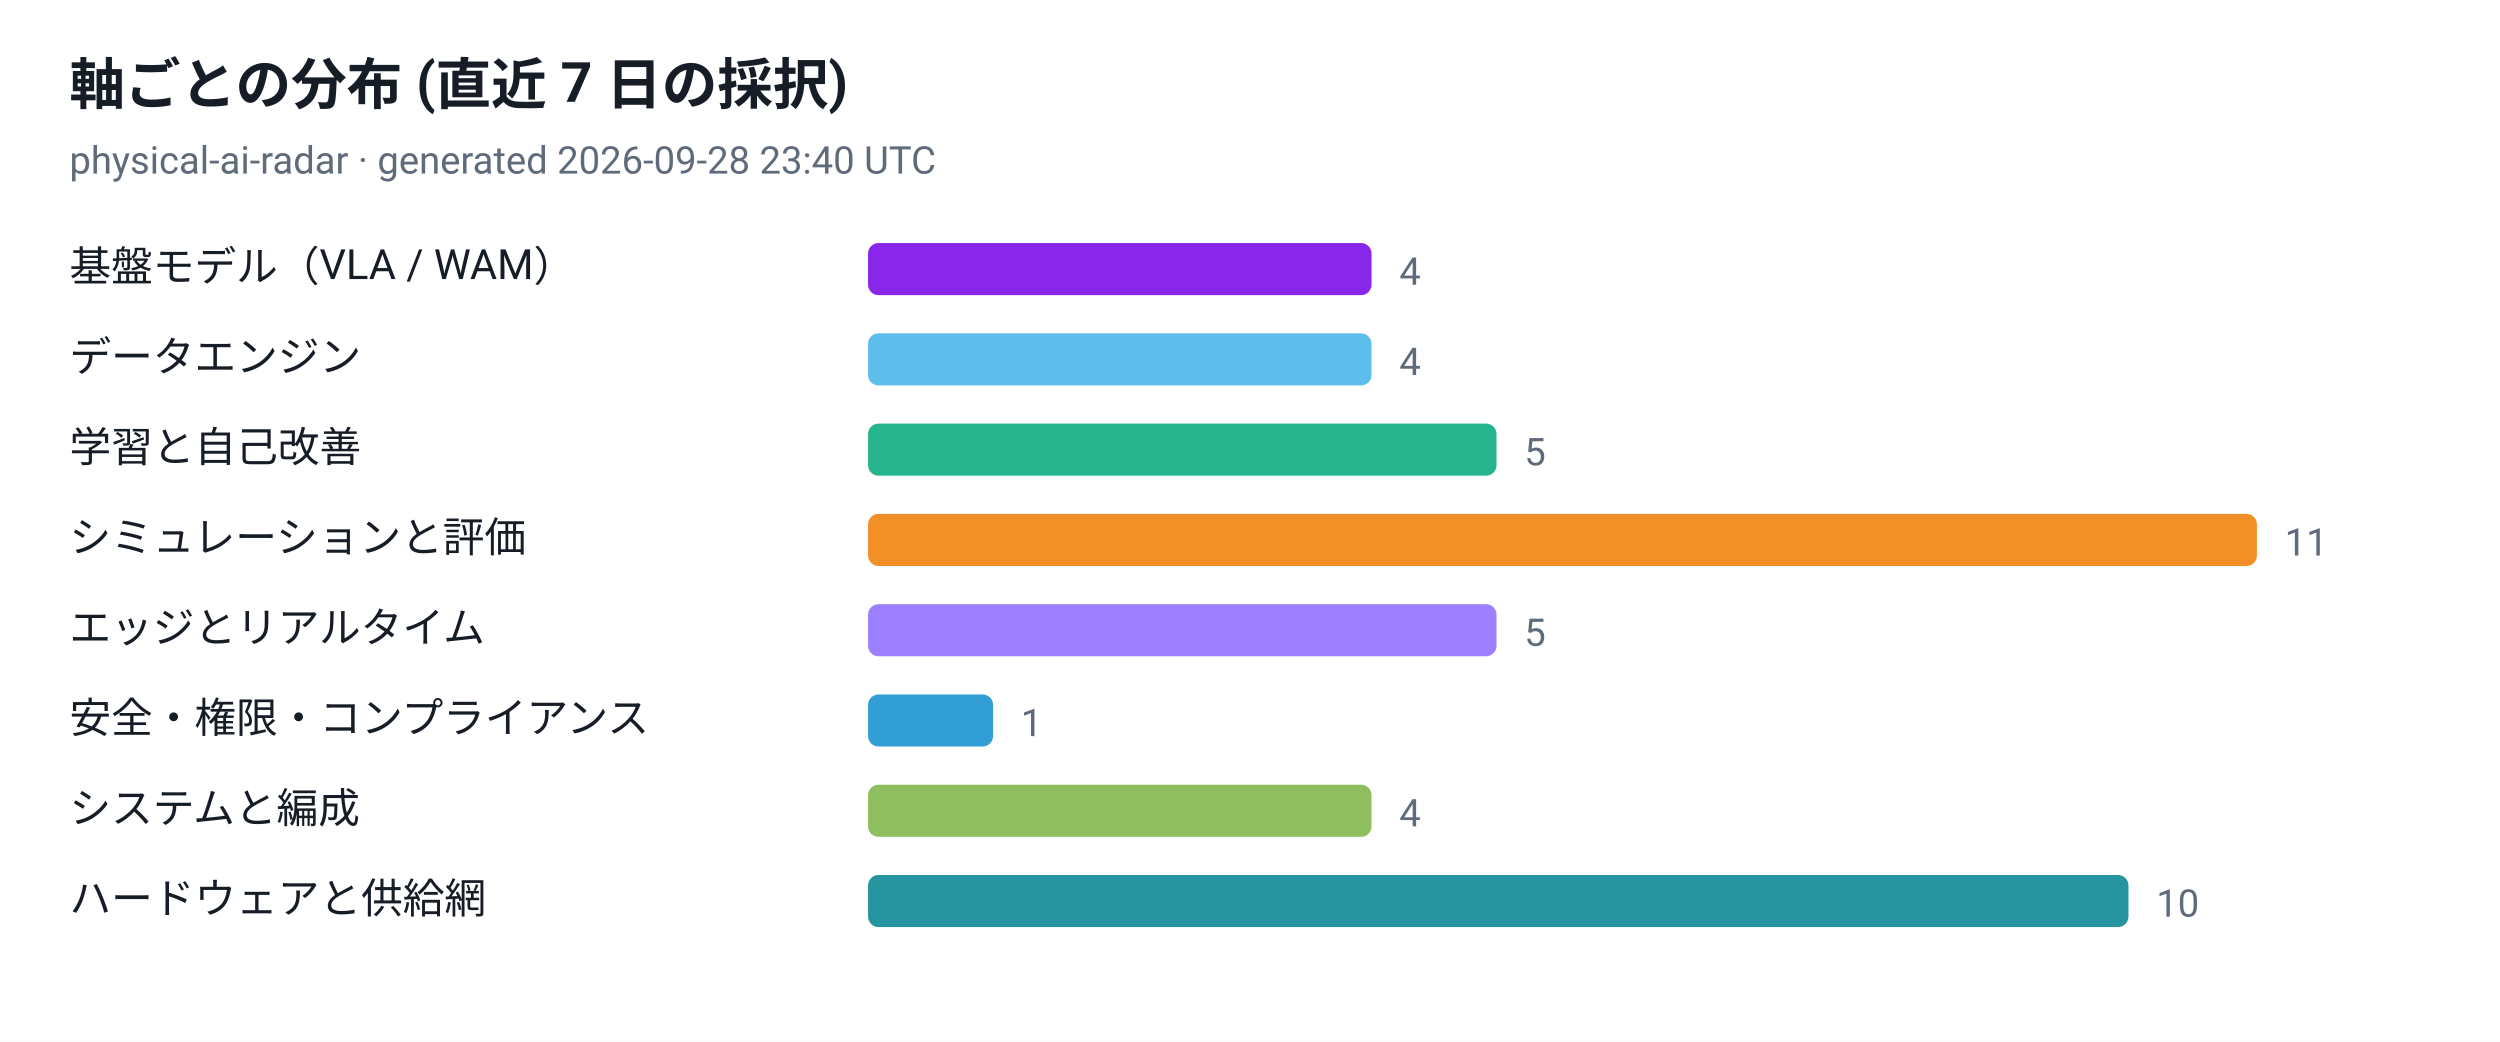
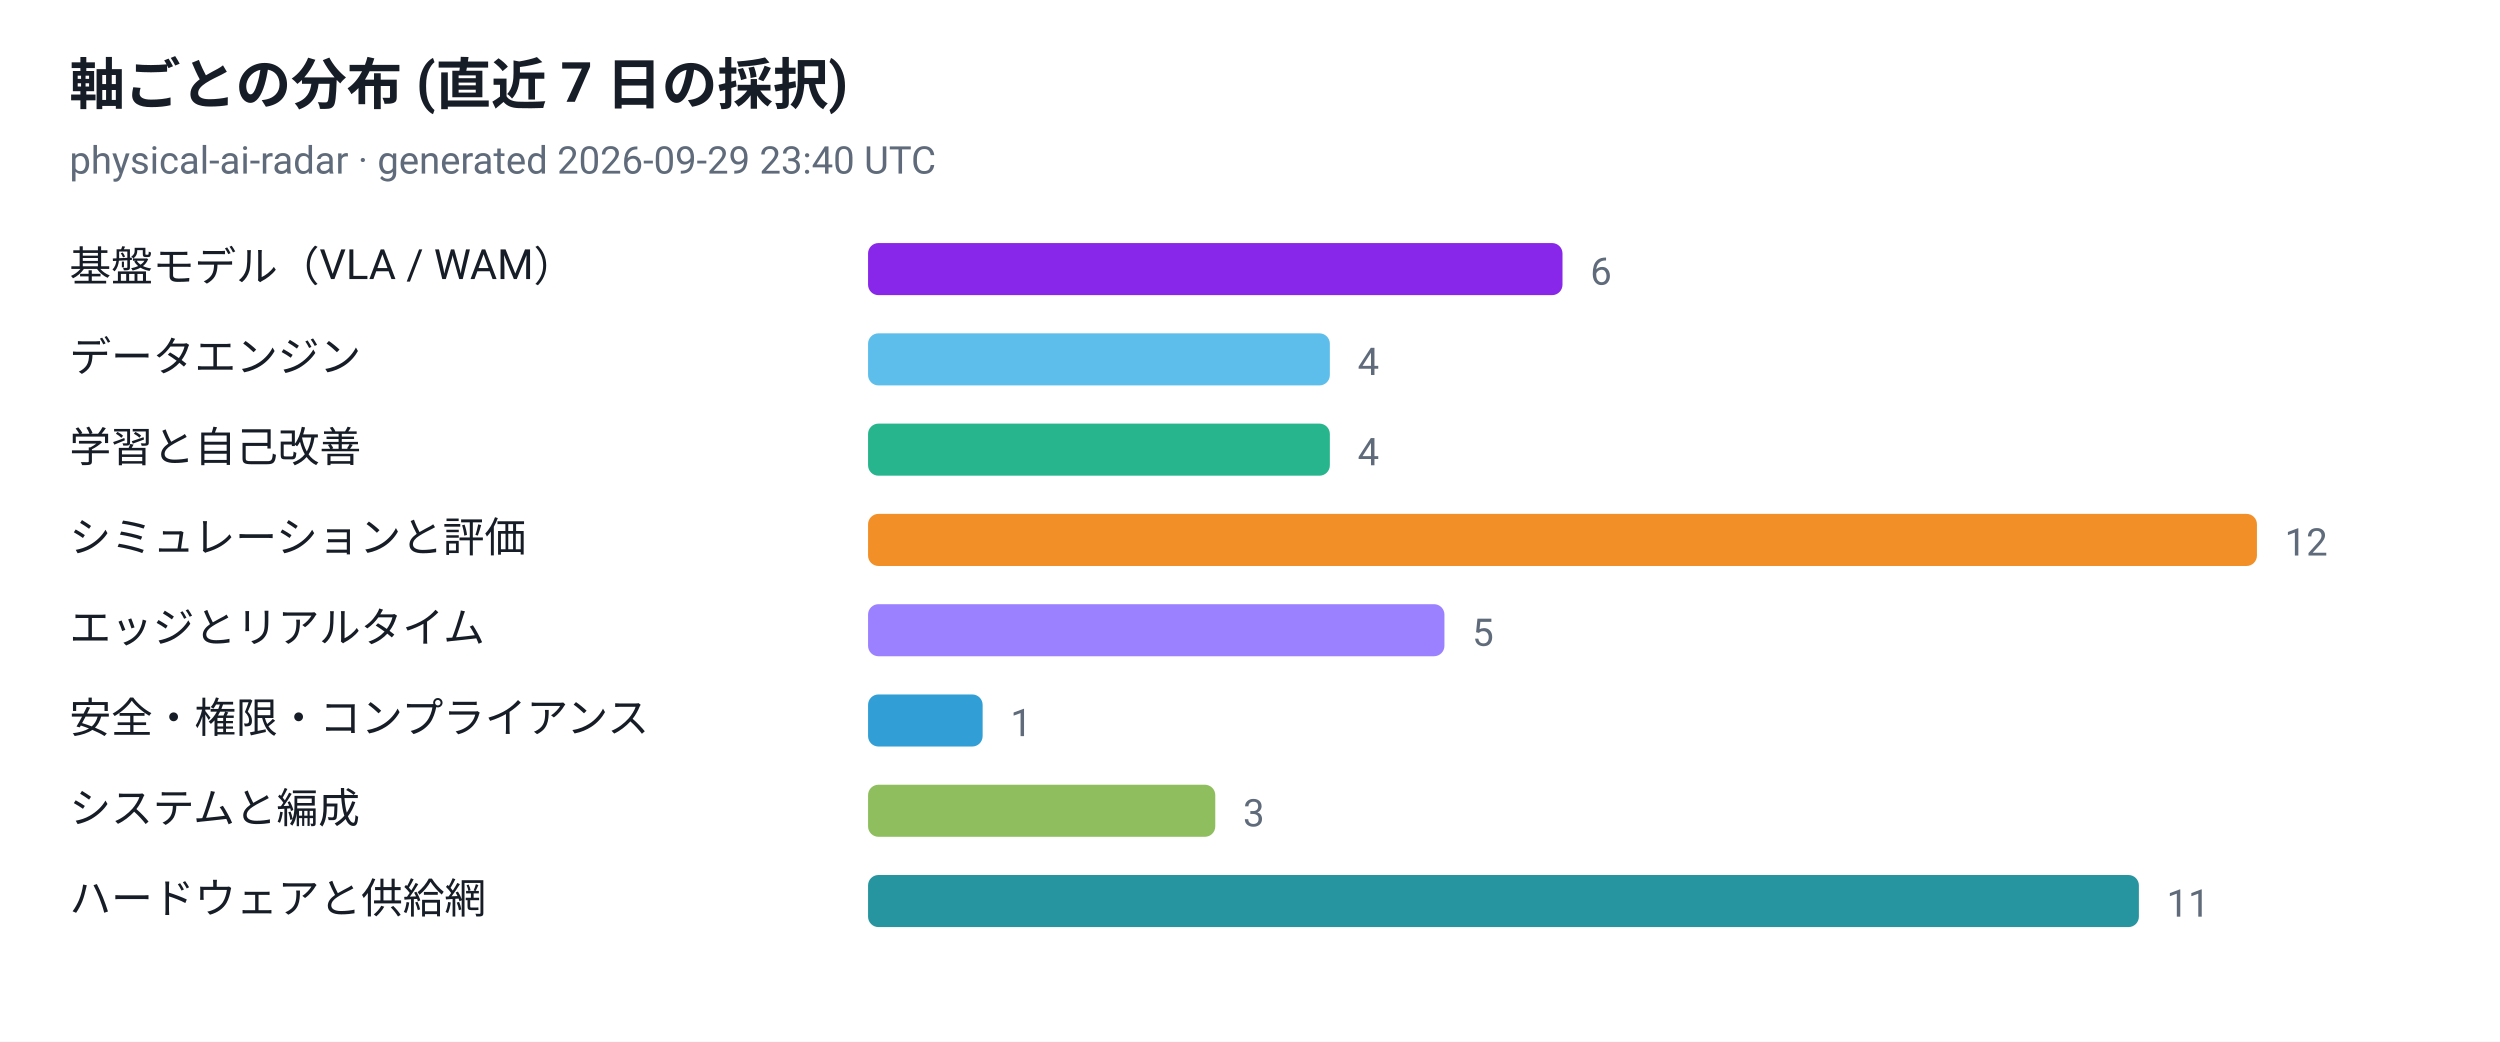
<svg xmlns="http://www.w3.org/2000/svg" viewBox="0 0 720 300" width="720" height="300" role="img" aria-label="軸ごとの分布 (直近 7 日の採択)">
  <style>
  .plate { fill: #ffffff }
  .ink { fill: #161d26 }
  .muted { fill: #5f6b7a }
  .grid { stroke: #e3e9ef }
  @media (prefers-color-scheme: dark) {
    .plate { fill: #0d1117 }
    .ink { fill: #e6edf3 }
    .muted { fill: #8b949e }
    .grid { stroke: #30363d }
  }
</style>
  <rect class="plate" width="720" height="300" />
  <text x="20" y="30" font-family="ui-sans-serif, -apple-system, 'Segoe UI', Roboto, Helvetica, Arial, sans-serif" font-size="16" font-weight="700" class="ink">軸ごとの分布 (直近 7 日の採択)</text>
-   <text x="20" y="50" font-family="ui-sans-serif, -apple-system, 'Segoe UI', Roboto, Helvetica, Arial, sans-serif" font-size="11" class="muted">physical-ai-radar · generated 2026-09-28 23:40 UTC</text>
+   <text x="20" y="50" font-family="ui-sans-serif, -apple-system, 'Segoe UI', Roboto, Helvetica, Arial, sans-serif" font-size="11" class="muted">physical-ai-radar · generated 2026-09-29 23:40 UTC</text>
  <text x="20" y="81" font-family="ui-sans-serif, -apple-system, 'Segoe UI', Roboto, Helvetica, Arial, sans-serif" font-size="12" class="ink">基盤モデル（VLA / WAM）</text>
-   <rect x="250" y="70" width="145" height="15" rx="3" fill="#7300e5" fill-opacity="0.85" />
-   <text x="403" y="82" font-family="ui-sans-serif, -apple-system, 'Segoe UI', Roboto, Helvetica, Arial, sans-serif" font-size="11" class="muted">4</text>
+   <rect x="250" y="70" width="200" height="15" rx="3" fill="#7300e5" fill-opacity="0.85" />
+   <text x="458" y="82" font-family="ui-sans-serif, -apple-system, 'Segoe UI', Roboto, Helvetica, Arial, sans-serif" font-size="11" class="muted">6</text>
  <text x="20" y="107" font-family="ui-sans-serif, -apple-system, 'Segoe UI', Roboto, Helvetica, Arial, sans-serif" font-size="12" class="ink">データエンジン</text>
-   <rect x="250" y="96" width="145" height="15" rx="3" fill="#41b1e8" fill-opacity="0.85" />
-   <text x="403" y="108" font-family="ui-sans-serif, -apple-system, 'Segoe UI', Roboto, Helvetica, Arial, sans-serif" font-size="11" class="muted">4</text>
+   <rect x="250" y="96" width="133" height="15" rx="3" fill="#41b1e8" fill-opacity="0.85" />
+   <text x="391" y="108" font-family="ui-sans-serif, -apple-system, 'Segoe UI', Roboto, Helvetica, Arial, sans-serif" font-size="11" class="muted">4</text>
  <text x="20" y="133" font-family="ui-sans-serif, -apple-system, 'Segoe UI', Roboto, Helvetica, Arial, sans-serif" font-size="12" class="ink">学習と自己改善</text>
-   <rect x="250" y="122" width="181" height="15" rx="3" fill="#00a878" fill-opacity="0.85" />
-   <text x="439" y="134" font-family="ui-sans-serif, -apple-system, 'Segoe UI', Roboto, Helvetica, Arial, sans-serif" font-size="11" class="muted">5</text>
+   <rect x="250" y="122" width="133" height="15" rx="3" fill="#00a878" fill-opacity="0.85" />
+   <text x="391" y="134" font-family="ui-sans-serif, -apple-system, 'Segoe UI', Roboto, Helvetica, Arial, sans-serif" font-size="11" class="muted">4</text>
  <text x="20" y="159" font-family="ui-sans-serif, -apple-system, 'Segoe UI', Roboto, Helvetica, Arial, sans-serif" font-size="12" class="ink">シミュレーションと評価</text>
  <rect x="250" y="148" width="400" height="15" rx="3" fill="#f07c00" fill-opacity="0.85" />
-   <text x="658" y="160" font-family="ui-sans-serif, -apple-system, 'Segoe UI', Roboto, Helvetica, Arial, sans-serif" font-size="11" class="muted">11</text>
+   <text x="658" y="160" font-family="ui-sans-serif, -apple-system, 'Segoe UI', Roboto, Helvetica, Arial, sans-serif" font-size="11" class="muted">12</text>
  <text x="20" y="185" font-family="ui-sans-serif, -apple-system, 'Segoe UI', Roboto, Helvetica, Arial, sans-serif" font-size="12" class="ink">エッジとリアルタイム</text>
-   <rect x="250" y="174" width="181" height="15" rx="3" fill="#8a6bff" fill-opacity="0.85" />
-   <text x="439" y="186" font-family="ui-sans-serif, -apple-system, 'Segoe UI', Roboto, Helvetica, Arial, sans-serif" font-size="11" class="muted">5</text>
+   <rect x="250" y="174" width="166" height="15" rx="3" fill="#8a6bff" fill-opacity="0.85" />
+   <text x="424" y="186" font-family="ui-sans-serif, -apple-system, 'Segoe UI', Roboto, Helvetica, Arial, sans-serif" font-size="11" class="muted">5</text>
  <text x="20" y="211" font-family="ui-sans-serif, -apple-system, 'Segoe UI', Roboto, Helvetica, Arial, sans-serif" font-size="12" class="ink">安全・権限・コンプライアンス</text>
-   <rect x="250" y="200" width="36" height="15" rx="3" fill="#0d8ecf" fill-opacity="0.85" />
-   <text x="294" y="212" font-family="ui-sans-serif, -apple-system, 'Segoe UI', Roboto, Helvetica, Arial, sans-serif" font-size="11" class="muted">1</text>
+   <rect x="250" y="200" width="33" height="15" rx="3" fill="#0d8ecf" fill-opacity="0.85" />
+   <text x="291" y="212" font-family="ui-sans-serif, -apple-system, 'Segoe UI', Roboto, Helvetica, Arial, sans-serif" font-size="11" class="muted">1</text>
  <text x="20" y="237" font-family="ui-sans-serif, -apple-system, 'Segoe UI', Roboto, Helvetica, Arial, sans-serif" font-size="12" class="ink">システムと編成</text>
-   <rect x="250" y="226" width="145" height="15" rx="3" fill="#7cb342" fill-opacity="0.85" />
-   <text x="403" y="238" font-family="ui-sans-serif, -apple-system, 'Segoe UI', Roboto, Helvetica, Arial, sans-serif" font-size="11" class="muted">4</text>
+   <rect x="250" y="226" width="100" height="15" rx="3" fill="#7cb342" fill-opacity="0.85" />
+   <text x="358" y="238" font-family="ui-sans-serif, -apple-system, 'Segoe UI', Roboto, Helvetica, Arial, sans-serif" font-size="11" class="muted">3</text>
  <text x="20" y="263" font-family="ui-sans-serif, -apple-system, 'Segoe UI', Roboto, Helvetica, Arial, sans-serif" font-size="12" class="ink">ハードウェアと供給網</text>
-   <rect x="250" y="252" width="363" height="15" rx="3" fill="#00838f" fill-opacity="0.85" />
-   <text x="621" y="264" font-family="ui-sans-serif, -apple-system, 'Segoe UI', Roboto, Helvetica, Arial, sans-serif" font-size="11" class="muted">10</text>
+   <rect x="250" y="252" width="366" height="15" rx="3" fill="#00838f" fill-opacity="0.85" />
+   <text x="624" y="264" font-family="ui-sans-serif, -apple-system, 'Segoe UI', Roboto, Helvetica, Arial, sans-serif" font-size="11" class="muted">11</text>
</svg>
